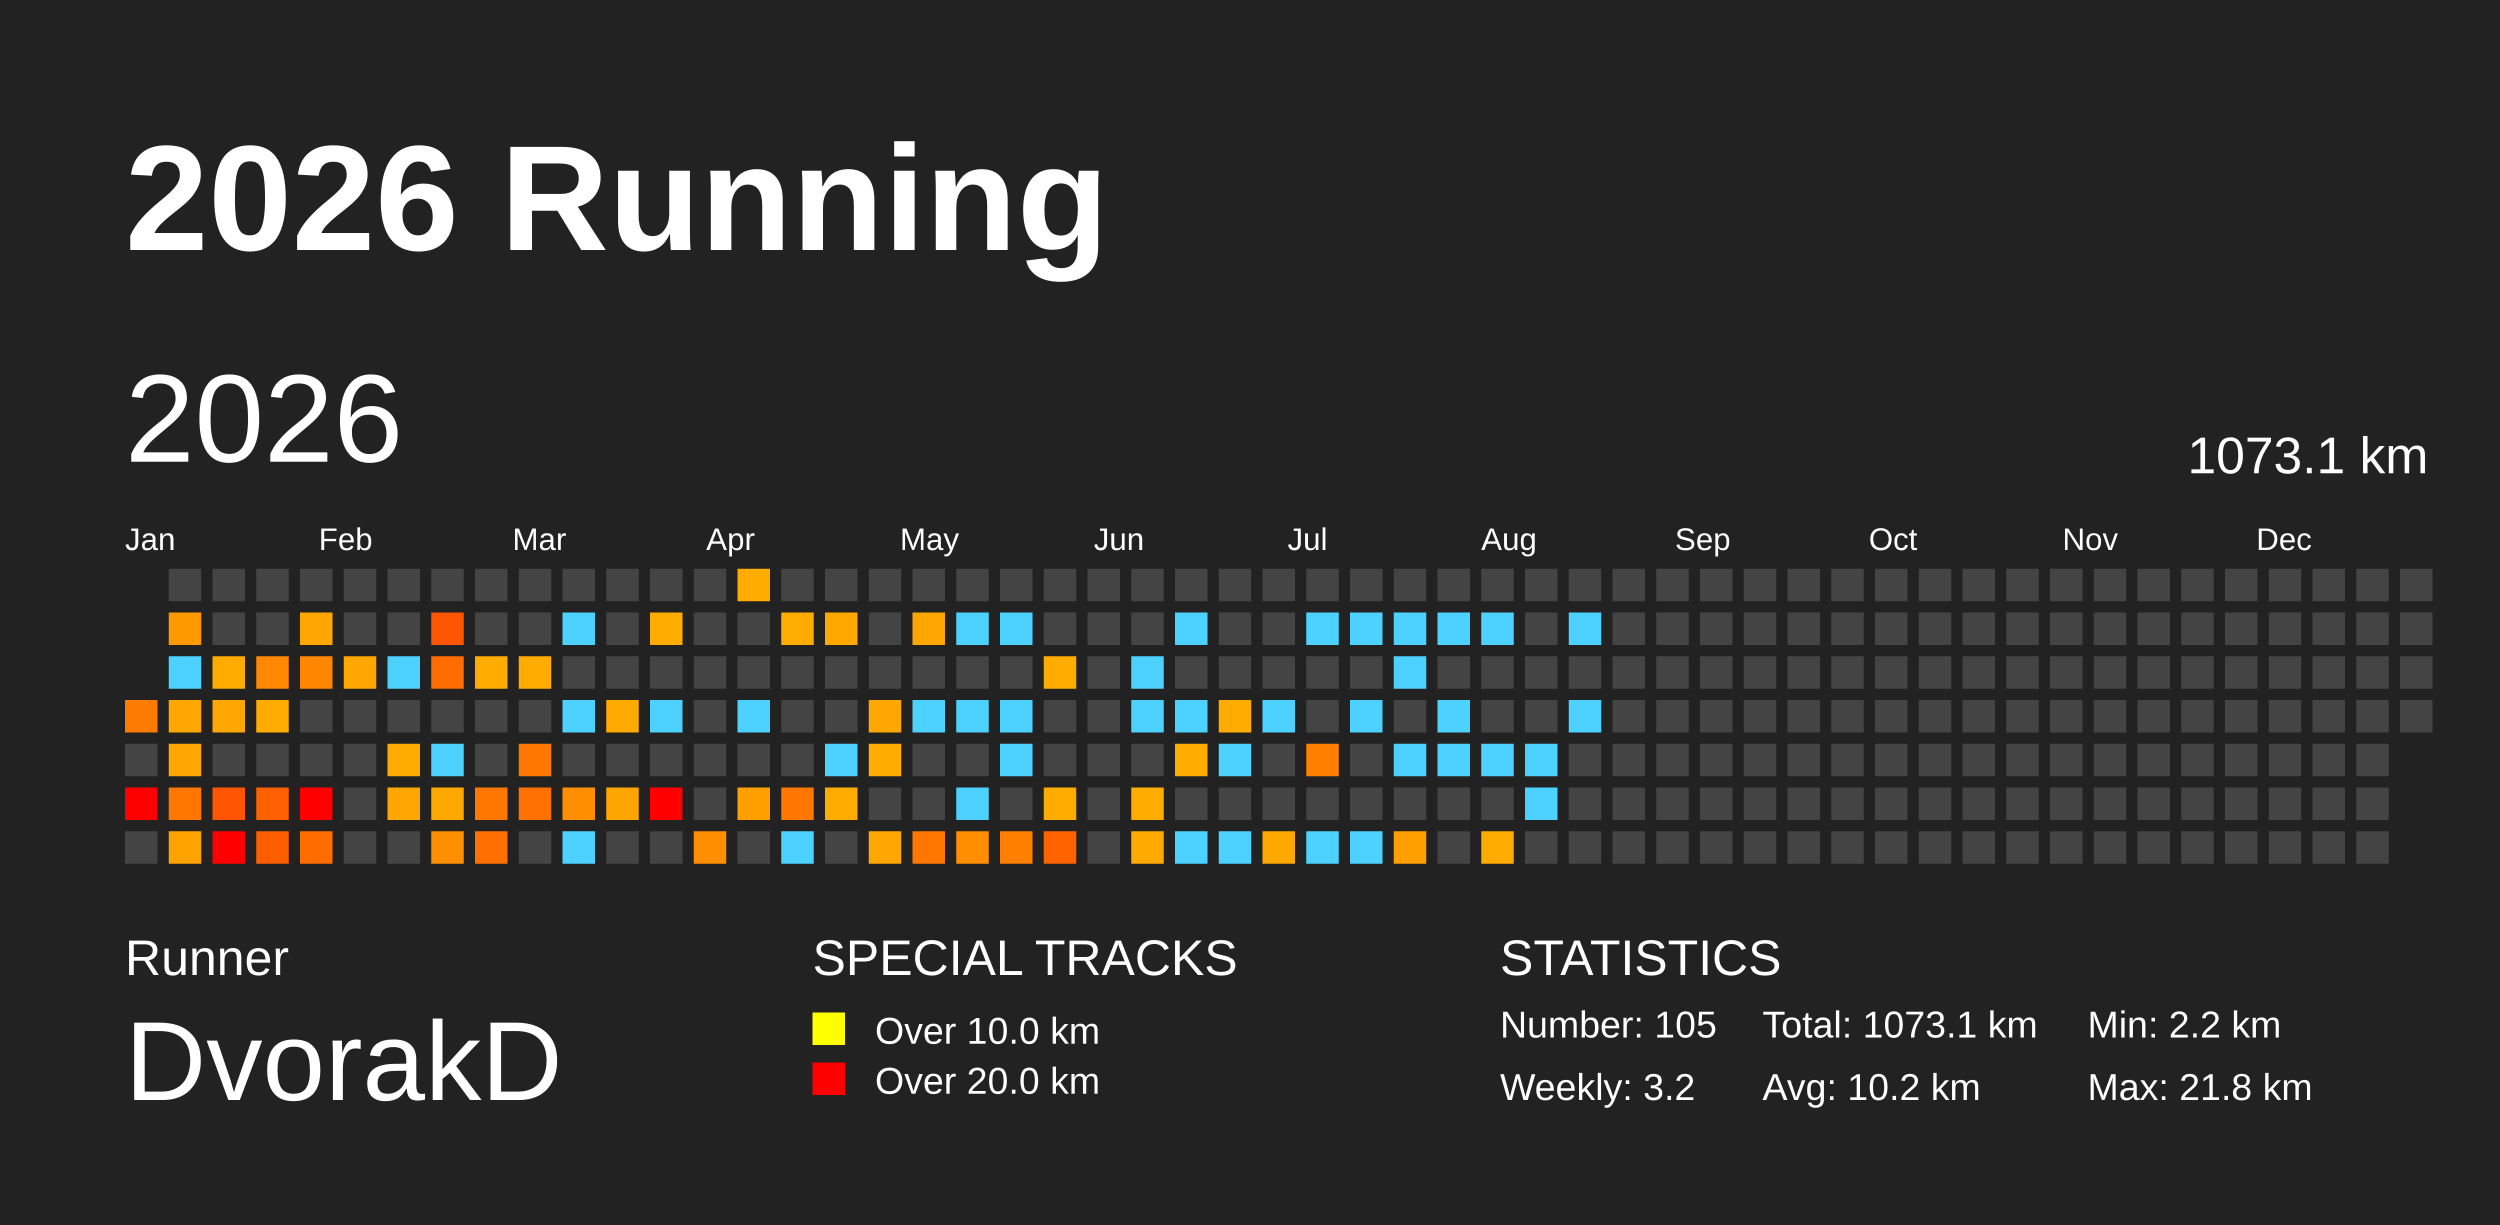
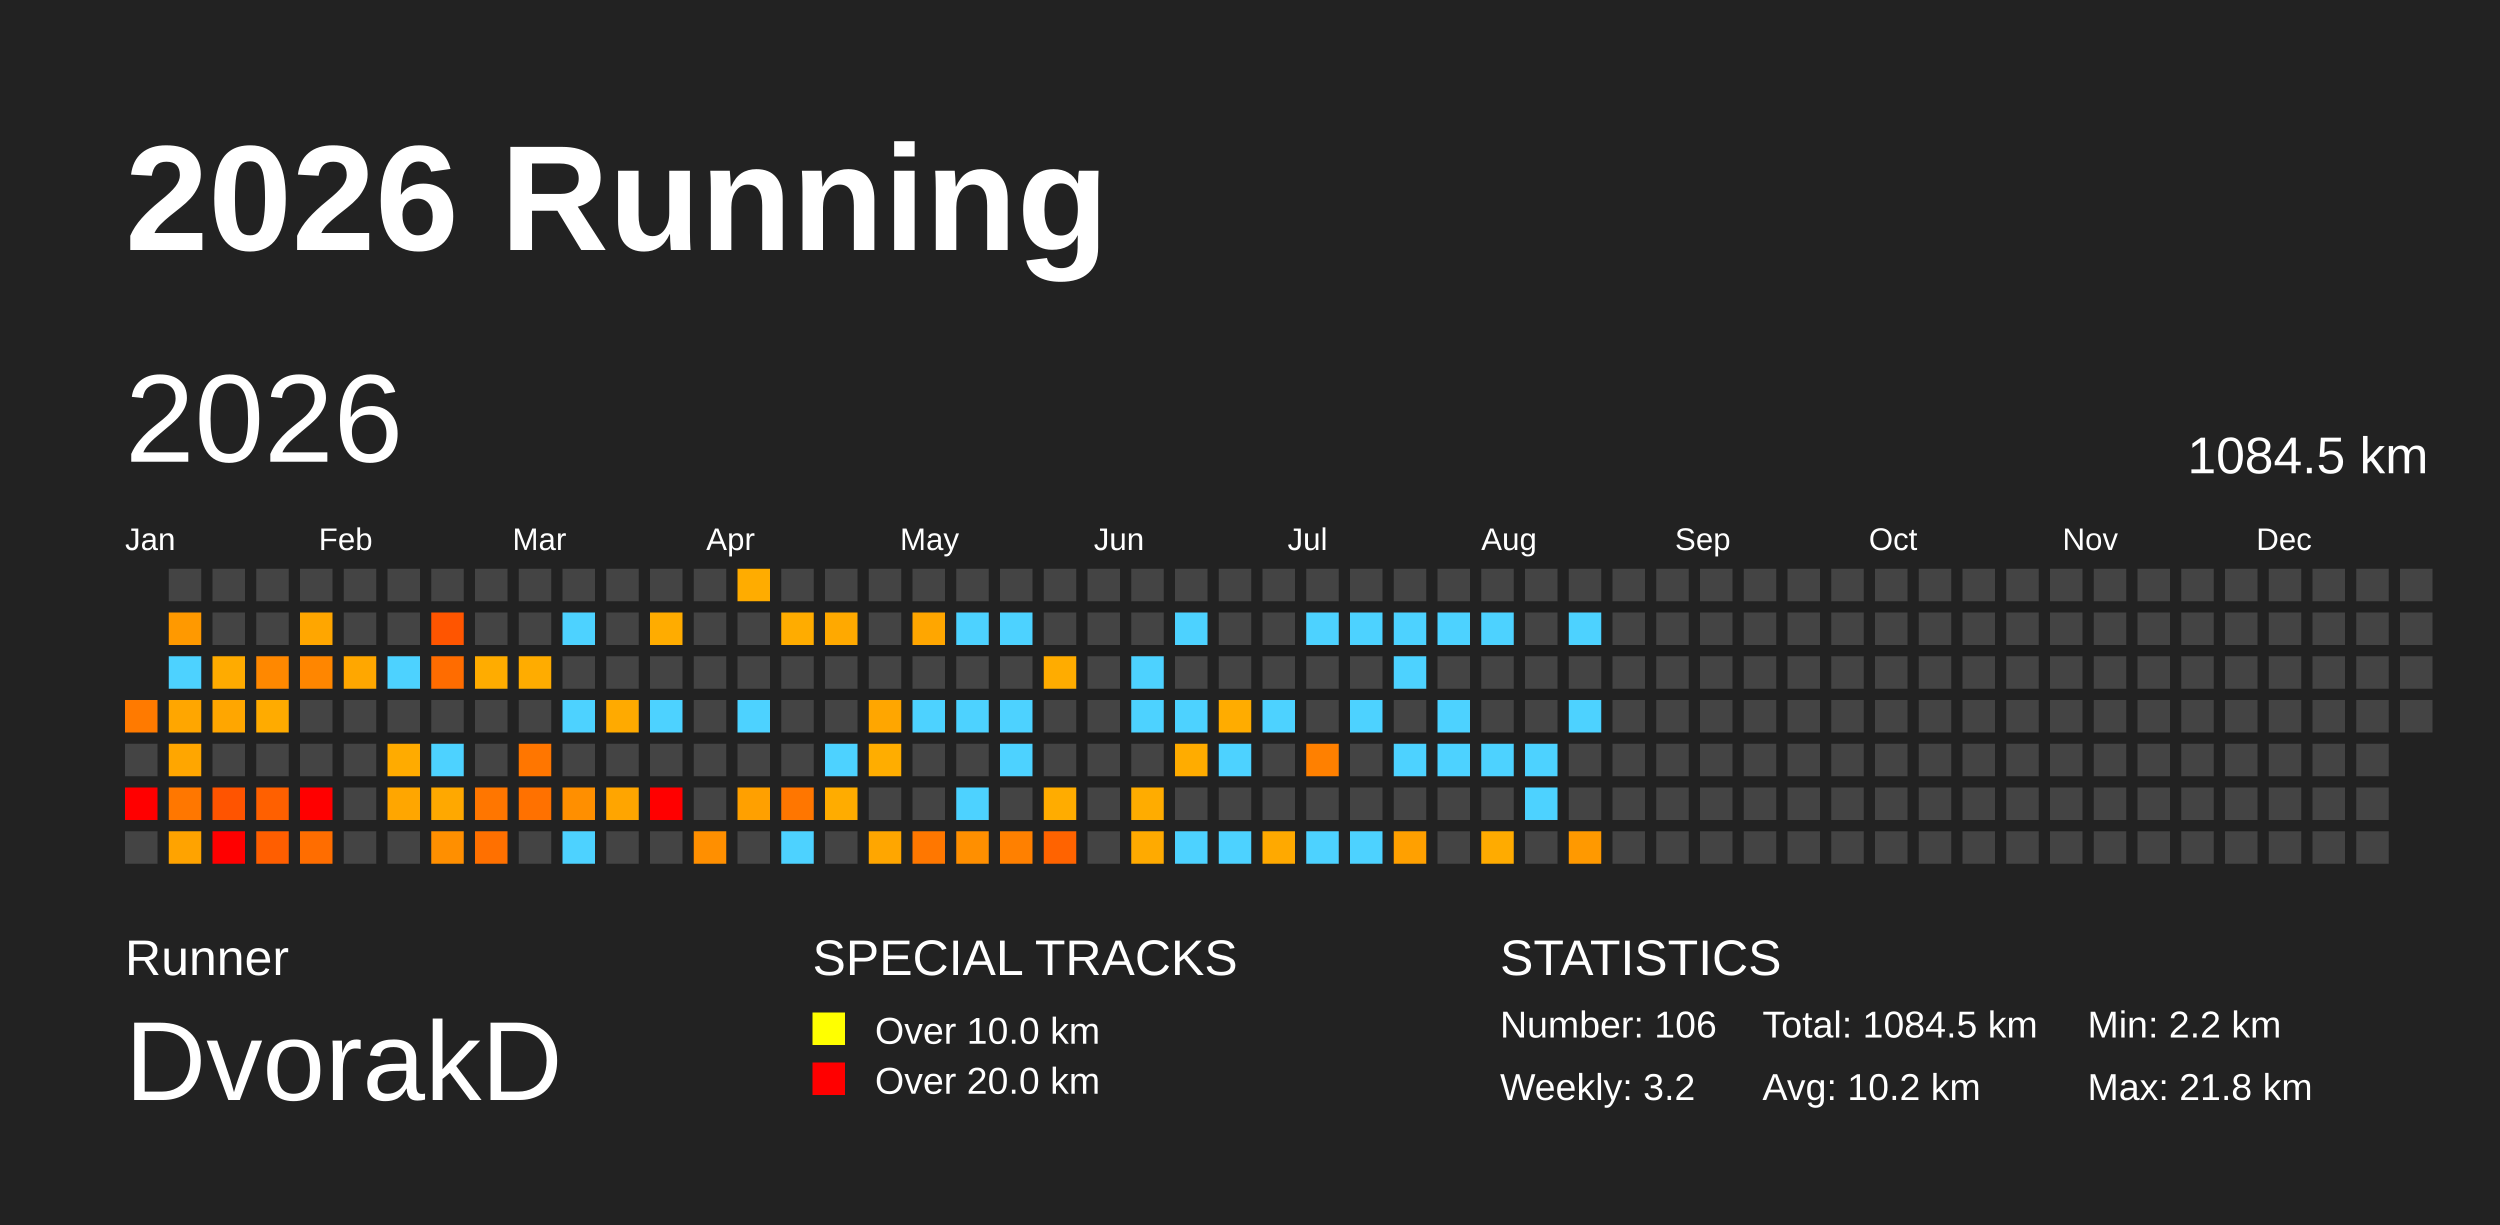
<svg xmlns="http://www.w3.org/2000/svg" baseProfile="full" height="98mm" version="1.1" viewBox="0,0,200,98" width="200mm">
  <defs />
  <rect fill="#222222" height="98" width="200" x="0" y="0" />
  <text fill="#FFFFFF" style="font-size:12px; font-family:Arial; font-weight:bold;" x="10" y="20">2026 Running</text>
  <text fill="#FFFFFF" style="font-size:4px; font-family:Arial" x="10" y="78">Runner</text>
  <text fill="#FFFFFF" style="font-size:9px; font-family:Arial" x="10" y="88">DvorakD</text>
  <text fill="#FFFFFF" style="font-size:4px; font-family:Arial" x="65" y="78">SPECIAL TRACKS</text>
  <rect fill="yellow" height="2.6" width="2.6" x="65" y="81" />
  <text fill="#FFFFFF" style="font-size:3px; font-family:Arial" x="70" y="83.5">Over 10.0 km</text>
  <rect fill="red" height="2.6" width="2.6" x="65" y="85" />
  <text fill="#FFFFFF" style="font-size:3px; font-family:Arial" x="70" y="87.5">Over 20.0 km</text>
  <text fill="#FFFFFF" style="font-size:4px; font-family:Arial" x="120" y="78">STATISTICS</text>
-   <text fill="#FFFFFF" style="font-size:3px; font-family:Arial" x="120" y="83">Number: 105</text>
+   <text fill="#FFFFFF" style="font-size:3px; font-family:Arial" x="120" y="83">Number: 106</text>
  <text fill="#FFFFFF" style="font-size:3px; font-family:Arial" x="120" y="88">Weekly: 3.2</text>
-   <text fill="#FFFFFF" style="font-size:3px; font-family:Arial" x="141" y="83">Total: 1073.1 km</text>
+   <text fill="#FFFFFF" style="font-size:3px; font-family:Arial" x="141" y="83">Total: 1084.5 km</text>
  <text fill="#FFFFFF" style="font-size:3px; font-family:Arial" x="141" y="88">Avg: 10.2 km</text>
  <text fill="#FFFFFF" style="font-size:3px; font-family:Arial" x="167" y="83">Min: 2.2 km</text>
  <text fill="#FFFFFF" style="font-size:3px; font-family:Arial" x="167" y="88">Max: 21.8 km</text>
  <text dominant-baseline="hanging" fill="#FFFFFF" style="font-size:10.0px; font-family:Arial;" x="10" y="30">2026</text>
-   <text dominant-baseline="hanging" fill="#FFFFFF" style="font-size:4.125px; font-family:Arial;" x="175" y="35">1073.1 km</text>
+   <text dominant-baseline="hanging" fill="#FFFFFF" style="font-size:4.125px; font-family:Arial;" x="175" y="35">1084.5 km</text>
  <text fill="#FFFFFF" style="font-size:2.5px; font-family:Arial" x="10.0" y="44">Jan</text>
  <text fill="#FFFFFF" style="font-size:2.5px; font-family:Arial" x="25.5" y="44">Feb</text>
  <text fill="#FFFFFF" style="font-size:2.5px; font-family:Arial" x="41.0" y="44">Mar</text>
  <text fill="#FFFFFF" style="font-size:2.5px; font-family:Arial" x="56.5" y="44">Apr</text>
  <text fill="#FFFFFF" style="font-size:2.5px; font-family:Arial" x="72.0" y="44">May</text>
  <text fill="#FFFFFF" style="font-size:2.5px; font-family:Arial" x="87.5" y="44">Jun</text>
  <text fill="#FFFFFF" style="font-size:2.5px; font-family:Arial" x="103.0" y="44">Jul</text>
  <text fill="#FFFFFF" style="font-size:2.5px; font-family:Arial" x="118.5" y="44">Aug</text>
  <text fill="#FFFFFF" style="font-size:2.5px; font-family:Arial" x="134.0" y="44">Sep</text>
  <text fill="#FFFFFF" style="font-size:2.5px; font-family:Arial" x="149.5" y="44">Oct</text>
  <text fill="#FFFFFF" style="font-size:2.5px; font-family:Arial" x="165.0" y="44">Nov</text>
  <text fill="#FFFFFF" style="font-size:2.5px; font-family:Arial" x="180.5" y="44">Dec</text>
  <rect fill="#ff7a00" height="2.6" width="2.6" x="10.0" y="56.0" />
  <rect fill="#444444" height="2.6" width="2.6" x="10.0" y="59.5" />
  <rect fill="red" height="2.6" width="2.6" x="10.0" y="63.0" />
  <rect fill="#444444" height="2.6" width="2.6" x="10.0" y="66.5" />
  <rect fill="#444444" height="2.6" width="2.6" x="13.5" y="45.5" />
  <rect fill="#ff9900" height="2.6" width="2.6" x="13.5" y="49.0" />
  <rect fill="#4dd2ff" height="2.6" width="2.6" x="13.5" y="52.5" />
  <rect fill="#ffa600" height="2.6" width="2.6" x="13.5" y="56.0" />
  <rect fill="#ffa600" height="2.6" width="2.6" x="13.5" y="59.5" />
  <rect fill="#ff7700" height="2.6" width="2.6" x="13.5" y="63.0" />
  <rect fill="#ffa300" height="2.6" width="2.6" x="13.5" y="66.5" />
  <rect fill="#444444" height="2.6" width="2.6" x="17.0" y="45.5" />
  <rect fill="#444444" height="2.6" width="2.6" x="17.0" y="49.0" />
  <rect fill="#ffab00" height="2.6" width="2.6" x="17.0" y="52.5" />
  <rect fill="#ffa600" height="2.6" width="2.6" x="17.0" y="56.0" />
  <rect fill="#444444" height="2.6" width="2.6" x="17.0" y="59.5" />
  <rect fill="#ff5400" height="2.6" width="2.6" x="17.0" y="63.0" />
  <rect fill="red" height="2.6" width="2.6" x="17.0" y="66.5" />
  <rect fill="#444444" height="2.6" width="2.6" x="20.5" y="45.5" />
  <rect fill="#444444" height="2.6" width="2.6" x="20.5" y="49.0" />
  <rect fill="#ff8800" height="2.6" width="2.6" x="20.5" y="52.5" />
  <rect fill="#ffab00" height="2.6" width="2.6" x="20.5" y="56.0" />
  <rect fill="#444444" height="2.6" width="2.6" x="20.5" y="59.5" />
  <rect fill="#ff6000" height="2.6" width="2.6" x="20.5" y="63.0" />
  <rect fill="#ff5e00" height="2.6" width="2.6" x="20.5" y="66.5" />
  <rect fill="#444444" height="2.6" width="2.6" x="24.0" y="45.5" />
  <rect fill="#ffa600" height="2.6" width="2.6" x="24.0" y="49.0" />
  <rect fill="#ff8600" height="2.6" width="2.6" x="24.0" y="52.5" />
  <rect fill="#444444" height="2.6" width="2.6" x="24.0" y="56.0" />
  <rect fill="#444444" height="2.6" width="2.6" x="24.0" y="59.5" />
  <rect fill="red" height="2.6" width="2.6" x="24.0" y="63.0" />
  <rect fill="#ff6d00" height="2.6" width="2.6" x="24.0" y="66.5" />
  <rect fill="#444444" height="2.6" width="2.6" x="27.5" y="45.5" />
  <rect fill="#444444" height="2.6" width="2.6" x="27.5" y="49.0" />
  <rect fill="#ffa700" height="2.6" width="2.6" x="27.5" y="52.5" />
  <rect fill="#444444" height="2.6" width="2.6" x="27.5" y="56.0" />
  <rect fill="#444444" height="2.6" width="2.6" x="27.5" y="59.5" />
  <rect fill="#444444" height="2.6" width="2.6" x="27.5" y="63.0" />
  <rect fill="#444444" height="2.6" width="2.6" x="27.5" y="66.5" />
  <rect fill="#444444" height="2.6" width="2.6" x="31.0" y="45.5" />
  <rect fill="#444444" height="2.6" width="2.6" x="31.0" y="49.0" />
  <rect fill="#4dd2ff" height="2.6" width="2.6" x="31.0" y="52.5" />
  <rect fill="#444444" height="2.6" width="2.6" x="31.0" y="56.0" />
  <rect fill="#ffab00" height="2.6" width="2.6" x="31.0" y="59.5" />
  <rect fill="#ffa600" height="2.6" width="2.6" x="31.0" y="63.0" />
  <rect fill="#444444" height="2.6" width="2.6" x="31.0" y="66.5" />
  <rect fill="#444444" height="2.6" width="2.6" x="34.5" y="45.5" />
  <rect fill="#ff5500" height="2.6" width="2.6" x="34.5" y="49.0" />
  <rect fill="#ff6c00" height="2.6" width="2.6" x="34.5" y="52.5" />
  <rect fill="#444444" height="2.6" width="2.6" x="34.5" y="56.0" />
  <rect fill="#4dd2ff" height="2.6" width="2.6" x="34.5" y="59.5" />
  <rect fill="#ffa800" height="2.6" width="2.6" x="34.5" y="63.0" />
  <rect fill="#ff8f00" height="2.6" width="2.6" x="34.5" y="66.5" />
  <rect fill="#444444" height="2.6" width="2.6" x="38.0" y="45.5" />
  <rect fill="#444444" height="2.6" width="2.6" x="38.0" y="49.0" />
  <rect fill="#ffac00" height="2.6" width="2.6" x="38.0" y="52.5" />
  <rect fill="#444444" height="2.6" width="2.6" x="38.0" y="56.0" />
  <rect fill="#444444" height="2.6" width="2.6" x="38.0" y="59.5" />
  <rect fill="#ff7600" height="2.6" width="2.6" x="38.0" y="63.0" />
  <rect fill="#ff7000" height="2.6" width="2.6" x="38.0" y="66.5" />
  <rect fill="#444444" height="2.6" width="2.6" x="41.5" y="45.5" />
  <rect fill="#444444" height="2.6" width="2.6" x="41.5" y="49.0" />
  <rect fill="#ffac00" height="2.6" width="2.6" x="41.5" y="52.5" />
  <rect fill="#444444" height="2.6" width="2.6" x="41.5" y="56.0" />
  <rect fill="#ff7600" height="2.6" width="2.6" x="41.5" y="59.5" />
  <rect fill="#ff7100" height="2.6" width="2.6" x="41.5" y="63.0" />
  <rect fill="#444444" height="2.6" width="2.6" x="41.5" y="66.5" />
  <rect fill="#444444" height="2.6" width="2.6" x="45.0" y="45.5" />
  <rect fill="#4dd2ff" height="2.6" width="2.6" x="45.0" y="49.0" />
  <rect fill="#444444" height="2.6" width="2.6" x="45.0" y="52.5" />
  <rect fill="#4dd2ff" height="2.6" width="2.6" x="45.0" y="56.0" />
  <rect fill="#444444" height="2.6" width="2.6" x="45.0" y="59.5" />
  <rect fill="#ff8f00" height="2.6" width="2.6" x="45.0" y="63.0" />
  <rect fill="#4dd2ff" height="2.6" width="2.6" x="45.0" y="66.5" />
  <rect fill="#444444" height="2.6" width="2.6" x="48.5" y="45.5" />
  <rect fill="#444444" height="2.6" width="2.6" x="48.5" y="49.0" />
  <rect fill="#444444" height="2.6" width="2.6" x="48.5" y="52.5" />
  <rect fill="#ffaa00" height="2.6" width="2.6" x="48.5" y="56.0" />
  <rect fill="#444444" height="2.6" width="2.6" x="48.5" y="59.5" />
  <rect fill="#ffa500" height="2.6" width="2.6" x="48.5" y="63.0" />
  <rect fill="#444444" height="2.6" width="2.6" x="48.5" y="66.5" />
  <rect fill="#444444" height="2.6" width="2.6" x="52.0" y="45.5" />
  <rect fill="#ffac00" height="2.6" width="2.6" x="52.0" y="49.0" />
  <rect fill="#444444" height="2.6" width="2.6" x="52.0" y="52.5" />
  <rect fill="#4dd2ff" height="2.6" width="2.6" x="52.0" y="56.0" />
  <rect fill="#444444" height="2.6" width="2.6" x="52.0" y="59.5" />
  <rect fill="red" height="2.6" width="2.6" x="52.0" y="63.0" />
  <rect fill="#444444" height="2.6" width="2.6" x="52.0" y="66.5" />
  <rect fill="#444444" height="2.6" width="2.6" x="55.5" y="45.5" />
  <rect fill="#444444" height="2.6" width="2.6" x="55.5" y="49.0" />
  <rect fill="#444444" height="2.6" width="2.6" x="55.5" y="52.5" />
  <rect fill="#444444" height="2.6" width="2.6" x="55.5" y="56.0" />
  <rect fill="#444444" height="2.6" width="2.6" x="55.5" y="59.5" />
  <rect fill="#444444" height="2.6" width="2.6" x="55.5" y="63.0" />
  <rect fill="#ff8f00" height="2.6" width="2.6" x="55.5" y="66.5" />
  <rect fill="#ffac00" height="2.6" width="2.6" x="59.0" y="45.5" />
  <rect fill="#444444" height="2.6" width="2.6" x="59.0" y="49.0" />
  <rect fill="#444444" height="2.6" width="2.6" x="59.0" y="52.5" />
  <rect fill="#4dd2ff" height="2.6" width="2.6" x="59.0" y="56.0" />
  <rect fill="#444444" height="2.6" width="2.6" x="59.0" y="59.5" />
  <rect fill="#ffa000" height="2.6" width="2.6" x="59.0" y="63.0" />
  <rect fill="#444444" height="2.6" width="2.6" x="59.0" y="66.5" />
  <rect fill="#444444" height="2.6" width="2.6" x="62.5" y="45.5" />
  <rect fill="#ffac00" height="2.6" width="2.6" x="62.5" y="49.0" />
  <rect fill="#444444" height="2.6" width="2.6" x="62.5" y="52.5" />
  <rect fill="#444444" height="2.6" width="2.6" x="62.5" y="56.0" />
  <rect fill="#444444" height="2.6" width="2.6" x="62.5" y="59.5" />
  <rect fill="#ff7600" height="2.6" width="2.6" x="62.5" y="63.0" />
  <rect fill="#4dd2ff" height="2.6" width="2.6" x="62.5" y="66.5" />
  <rect fill="#444444" height="2.6" width="2.6" x="66.0" y="45.5" />
  <rect fill="#ffa900" height="2.6" width="2.6" x="66.0" y="49.0" />
  <rect fill="#444444" height="2.6" width="2.6" x="66.0" y="52.5" />
  <rect fill="#444444" height="2.6" width="2.6" x="66.0" y="56.0" />
  <rect fill="#4dd2ff" height="2.6" width="2.6" x="66.0" y="59.5" />
  <rect fill="#ffac00" height="2.6" width="2.6" x="66.0" y="63.0" />
  <rect fill="#444444" height="2.6" width="2.6" x="66.0" y="66.5" />
  <rect fill="#444444" height="2.6" width="2.6" x="69.5" y="45.5" />
  <rect fill="#444444" height="2.6" width="2.6" x="69.5" y="49.0" />
  <rect fill="#444444" height="2.6" width="2.6" x="69.5" y="52.5" />
  <rect fill="#ffa600" height="2.6" width="2.6" x="69.5" y="56.0" />
  <rect fill="#ffad00" height="2.6" width="2.6" x="69.5" y="59.5" />
  <rect fill="#444444" height="2.6" width="2.6" x="69.5" y="63.0" />
  <rect fill="#ffa600" height="2.6" width="2.6" x="69.5" y="66.5" />
  <rect fill="#444444" height="2.6" width="2.6" x="73.0" y="45.5" />
  <rect fill="#ffa600" height="2.6" width="2.6" x="73.0" y="49.0" />
  <rect fill="#444444" height="2.6" width="2.6" x="73.0" y="52.5" />
  <rect fill="#4dd2ff" height="2.6" width="2.6" x="73.0" y="56.0" />
  <rect fill="#444444" height="2.6" width="2.6" x="73.0" y="59.5" />
  <rect fill="#444444" height="2.6" width="2.6" x="73.0" y="63.0" />
  <rect fill="#ff7700" height="2.6" width="2.6" x="73.0" y="66.5" />
  <rect fill="#444444" height="2.6" width="2.6" x="76.5" y="45.5" />
  <rect fill="#4dd2ff" height="2.6" width="2.6" x="76.5" y="49.0" />
  <rect fill="#444444" height="2.6" width="2.6" x="76.5" y="52.5" />
  <rect fill="#4dd2ff" height="2.6" width="2.6" x="76.5" y="56.0" />
  <rect fill="#444444" height="2.6" width="2.6" x="76.5" y="59.5" />
  <rect fill="#4dd2ff" height="2.6" width="2.6" x="76.5" y="63.0" />
  <rect fill="#ff8f00" height="2.6" width="2.6" x="76.5" y="66.5" />
  <rect fill="#444444" height="2.6" width="2.6" x="80.0" y="45.5" />
  <rect fill="#4dd2ff" height="2.6" width="2.6" x="80.0" y="49.0" />
  <rect fill="#444444" height="2.6" width="2.6" x="80.0" y="52.5" />
  <rect fill="#4dd2ff" height="2.6" width="2.6" x="80.0" y="56.0" />
  <rect fill="#4dd2ff" height="2.6" width="2.6" x="80.0" y="59.5" />
  <rect fill="#444444" height="2.6" width="2.6" x="80.0" y="63.0" />
  <rect fill="#ff8000" height="2.6" width="2.6" x="80.0" y="66.5" />
  <rect fill="#444444" height="2.6" width="2.6" x="83.5" y="45.5" />
  <rect fill="#444444" height="2.6" width="2.6" x="83.5" y="49.0" />
  <rect fill="#ffac00" height="2.6" width="2.6" x="83.5" y="52.5" />
  <rect fill="#444444" height="2.6" width="2.6" x="83.5" y="56.0" />
  <rect fill="#444444" height="2.6" width="2.6" x="83.5" y="59.5" />
  <rect fill="#ffac00" height="2.6" width="2.6" x="83.5" y="63.0" />
  <rect fill="#ff6300" height="2.6" width="2.6" x="83.5" y="66.5" />
  <rect fill="#444444" height="2.6" width="2.6" x="87.0" y="45.5" />
  <rect fill="#444444" height="2.6" width="2.6" x="87.0" y="49.0" />
  <rect fill="#444444" height="2.6" width="2.6" x="87.0" y="52.5" />
  <rect fill="#444444" height="2.6" width="2.6" x="87.0" y="56.0" />
  <rect fill="#444444" height="2.6" width="2.6" x="87.0" y="59.5" />
  <rect fill="#444444" height="2.6" width="2.6" x="87.0" y="63.0" />
  <rect fill="#444444" height="2.6" width="2.6" x="87.0" y="66.5" />
  <rect fill="#444444" height="2.6" width="2.6" x="90.5" y="45.5" />
  <rect fill="#444444" height="2.6" width="2.6" x="90.5" y="49.0" />
  <rect fill="#4dd2ff" height="2.6" width="2.6" x="90.5" y="52.5" />
  <rect fill="#4dd2ff" height="2.6" width="2.6" x="90.5" y="56.0" />
  <rect fill="#444444" height="2.6" width="2.6" x="90.5" y="59.5" />
  <rect fill="#ffac00" height="2.6" width="2.6" x="90.5" y="63.0" />
  <rect fill="#ffaa00" height="2.6" width="2.6" x="90.5" y="66.5" />
  <rect fill="#444444" height="2.6" width="2.6" x="94.0" y="45.5" />
  <rect fill="#4dd2ff" height="2.6" width="2.6" x="94.0" y="49.0" />
  <rect fill="#444444" height="2.6" width="2.6" x="94.0" y="52.5" />
  <rect fill="#4dd2ff" height="2.6" width="2.6" x="94.0" y="56.0" />
  <rect fill="#ffac00" height="2.6" width="2.6" x="94.0" y="59.5" />
  <rect fill="#444444" height="2.6" width="2.6" x="94.0" y="63.0" />
  <rect fill="#4dd2ff" height="2.6" width="2.6" x="94.0" y="66.5" />
  <rect fill="#444444" height="2.6" width="2.6" x="97.5" y="45.5" />
  <rect fill="#444444" height="2.6" width="2.6" x="97.5" y="49.0" />
  <rect fill="#444444" height="2.6" width="2.6" x="97.5" y="52.5" />
  <rect fill="#ffac00" height="2.6" width="2.6" x="97.5" y="56.0" />
  <rect fill="#4dd2ff" height="2.6" width="2.6" x="97.5" y="59.5" />
  <rect fill="#444444" height="2.6" width="2.6" x="97.5" y="63.0" />
  <rect fill="#4dd2ff" height="2.6" width="2.6" x="97.5" y="66.5" />
  <rect fill="#444444" height="2.6" width="2.6" x="101.0" y="45.5" />
  <rect fill="#444444" height="2.6" width="2.6" x="101.0" y="49.0" />
  <rect fill="#444444" height="2.6" width="2.6" x="101.0" y="52.5" />
  <rect fill="#4dd2ff" height="2.6" width="2.6" x="101.0" y="56.0" />
  <rect fill="#444444" height="2.6" width="2.6" x="101.0" y="59.5" />
  <rect fill="#444444" height="2.6" width="2.6" x="101.0" y="63.0" />
  <rect fill="#ffa900" height="2.6" width="2.6" x="101.0" y="66.5" />
  <rect fill="#444444" height="2.6" width="2.6" x="104.5" y="45.5" />
  <rect fill="#4dd2ff" height="2.6" width="2.6" x="104.5" y="49.0" />
  <rect fill="#444444" height="2.6" width="2.6" x="104.5" y="52.5" />
  <rect fill="#444444" height="2.6" width="2.6" x="104.5" y="56.0" />
  <rect fill="#ff8000" height="2.6" width="2.6" x="104.5" y="59.5" />
  <rect fill="#444444" height="2.6" width="2.6" x="104.5" y="63.0" />
  <rect fill="#4dd2ff" height="2.6" width="2.6" x="104.5" y="66.5" />
  <rect fill="#444444" height="2.6" width="2.6" x="108.0" y="45.5" />
  <rect fill="#4dd2ff" height="2.6" width="2.6" x="108.0" y="49.0" />
  <rect fill="#444444" height="2.6" width="2.6" x="108.0" y="52.5" />
  <rect fill="#4dd2ff" height="2.6" width="2.6" x="108.0" y="56.0" />
  <rect fill="#444444" height="2.6" width="2.6" x="108.0" y="59.5" />
  <rect fill="#444444" height="2.6" width="2.6" x="108.0" y="63.0" />
  <rect fill="#4dd2ff" height="2.6" width="2.6" x="108.0" y="66.5" />
  <rect fill="#444444" height="2.6" width="2.6" x="111.5" y="45.5" />
  <rect fill="#4dd2ff" height="2.6" width="2.6" x="111.5" y="49.0" />
  <rect fill="#4dd2ff" height="2.6" width="2.6" x="111.5" y="52.5" />
  <rect fill="#444444" height="2.6" width="2.6" x="111.5" y="56.0" />
  <rect fill="#4dd2ff" height="2.6" width="2.6" x="111.5" y="59.5" />
  <rect fill="#444444" height="2.6" width="2.6" x="111.5" y="63.0" />
  <rect fill="#ffa000" height="2.6" width="2.6" x="111.5" y="66.5" />
  <rect fill="#444444" height="2.6" width="2.6" x="115.0" y="45.5" />
  <rect fill="#4dd2ff" height="2.6" width="2.6" x="115.0" y="49.0" />
  <rect fill="#444444" height="2.6" width="2.6" x="115.0" y="52.5" />
  <rect fill="#4dd2ff" height="2.6" width="2.6" x="115.0" y="56.0" />
  <rect fill="#4dd2ff" height="2.6" width="2.6" x="115.0" y="59.5" />
  <rect fill="#444444" height="2.6" width="2.6" x="115.0" y="63.0" />
  <rect fill="#444444" height="2.6" width="2.6" x="115.0" y="66.5" />
  <rect fill="#444444" height="2.6" width="2.6" x="118.5" y="45.5" />
  <rect fill="#4dd2ff" height="2.6" width="2.6" x="118.5" y="49.0" />
  <rect fill="#444444" height="2.6" width="2.6" x="118.5" y="52.5" />
  <rect fill="#444444" height="2.6" width="2.6" x="118.5" y="56.0" />
  <rect fill="#4dd2ff" height="2.6" width="2.6" x="118.5" y="59.5" />
  <rect fill="#444444" height="2.6" width="2.6" x="118.5" y="63.0" />
  <rect fill="#ffab00" height="2.6" width="2.6" x="118.5" y="66.5" />
  <rect fill="#444444" height="2.6" width="2.6" x="122.0" y="45.5" />
  <rect fill="#444444" height="2.6" width="2.6" x="122.0" y="49.0" />
  <rect fill="#444444" height="2.6" width="2.6" x="122.0" y="52.5" />
  <rect fill="#444444" height="2.6" width="2.6" x="122.0" y="56.0" />
  <rect fill="#4dd2ff" height="2.6" width="2.6" x="122.0" y="59.5" />
  <rect fill="#4dd2ff" height="2.6" width="2.6" x="122.0" y="63.0" />
  <rect fill="#444444" height="2.6" width="2.6" x="122.0" y="66.5" />
  <rect fill="#444444" height="2.6" width="2.6" x="125.5" y="45.5" />
  <rect fill="#4dd2ff" height="2.6" width="2.6" x="125.5" y="49.0" />
  <rect fill="#444444" height="2.6" width="2.6" x="125.5" y="52.5" />
  <rect fill="#4dd2ff" height="2.6" width="2.6" x="125.5" y="56.0" />
  <rect fill="#444444" height="2.6" width="2.6" x="125.5" y="59.5" />
  <rect fill="#444444" height="2.6" width="2.6" x="125.5" y="63.0" />
-   <rect fill="#444444" height="2.6" width="2.6" x="125.5" y="66.5" />
+   <rect fill="#ff9900" height="2.6" width="2.6" x="125.5" y="66.5" />
  <rect fill="#444444" height="2.6" width="2.6" x="129.0" y="45.5" />
  <rect fill="#444444" height="2.6" width="2.6" x="129.0" y="49.0" />
  <rect fill="#444444" height="2.6" width="2.6" x="129.0" y="52.5" />
  <rect fill="#444444" height="2.6" width="2.6" x="129.0" y="56.0" />
  <rect fill="#444444" height="2.6" width="2.6" x="129.0" y="59.5" />
  <rect fill="#444444" height="2.6" width="2.6" x="129.0" y="63.0" />
  <rect fill="#444444" height="2.6" width="2.6" x="129.0" y="66.5" />
  <rect fill="#444444" height="2.6" width="2.6" x="132.5" y="45.5" />
  <rect fill="#444444" height="2.6" width="2.6" x="132.5" y="49.0" />
  <rect fill="#444444" height="2.6" width="2.6" x="132.5" y="52.5" />
  <rect fill="#444444" height="2.6" width="2.6" x="132.5" y="56.0" />
  <rect fill="#444444" height="2.6" width="2.6" x="132.5" y="59.5" />
  <rect fill="#444444" height="2.6" width="2.6" x="132.5" y="63.0" />
  <rect fill="#444444" height="2.6" width="2.6" x="132.5" y="66.5" />
  <rect fill="#444444" height="2.6" width="2.6" x="136.0" y="45.5" />
  <rect fill="#444444" height="2.6" width="2.6" x="136.0" y="49.0" />
  <rect fill="#444444" height="2.6" width="2.6" x="136.0" y="52.5" />
  <rect fill="#444444" height="2.6" width="2.6" x="136.0" y="56.0" />
  <rect fill="#444444" height="2.6" width="2.6" x="136.0" y="59.5" />
  <rect fill="#444444" height="2.6" width="2.6" x="136.0" y="63.0" />
  <rect fill="#444444" height="2.6" width="2.6" x="136.0" y="66.5" />
  <rect fill="#444444" height="2.6" width="2.6" x="139.5" y="45.5" />
  <rect fill="#444444" height="2.6" width="2.6" x="139.5" y="49.0" />
  <rect fill="#444444" height="2.6" width="2.6" x="139.5" y="52.5" />
  <rect fill="#444444" height="2.6" width="2.6" x="139.5" y="56.0" />
  <rect fill="#444444" height="2.6" width="2.6" x="139.5" y="59.5" />
  <rect fill="#444444" height="2.6" width="2.6" x="139.5" y="63.0" />
  <rect fill="#444444" height="2.6" width="2.6" x="139.5" y="66.5" />
  <rect fill="#444444" height="2.6" width="2.6" x="143.0" y="45.5" />
  <rect fill="#444444" height="2.6" width="2.6" x="143.0" y="49.0" />
  <rect fill="#444444" height="2.6" width="2.6" x="143.0" y="52.5" />
  <rect fill="#444444" height="2.6" width="2.6" x="143.0" y="56.0" />
  <rect fill="#444444" height="2.6" width="2.6" x="143.0" y="59.5" />
  <rect fill="#444444" height="2.6" width="2.6" x="143.0" y="63.0" />
  <rect fill="#444444" height="2.6" width="2.6" x="143.0" y="66.5" />
  <rect fill="#444444" height="2.6" width="2.6" x="146.5" y="45.5" />
  <rect fill="#444444" height="2.6" width="2.6" x="146.5" y="49.0" />
  <rect fill="#444444" height="2.6" width="2.6" x="146.5" y="52.5" />
  <rect fill="#444444" height="2.6" width="2.6" x="146.5" y="56.0" />
  <rect fill="#444444" height="2.6" width="2.6" x="146.5" y="59.5" />
  <rect fill="#444444" height="2.6" width="2.6" x="146.5" y="63.0" />
  <rect fill="#444444" height="2.6" width="2.6" x="146.5" y="66.5" />
  <rect fill="#444444" height="2.6" width="2.6" x="150.0" y="45.5" />
  <rect fill="#444444" height="2.6" width="2.6" x="150.0" y="49.0" />
  <rect fill="#444444" height="2.6" width="2.6" x="150.0" y="52.5" />
  <rect fill="#444444" height="2.6" width="2.6" x="150.0" y="56.0" />
  <rect fill="#444444" height="2.6" width="2.6" x="150.0" y="59.5" />
  <rect fill="#444444" height="2.6" width="2.6" x="150.0" y="63.0" />
  <rect fill="#444444" height="2.6" width="2.6" x="150.0" y="66.5" />
  <rect fill="#444444" height="2.6" width="2.6" x="153.5" y="45.5" />
  <rect fill="#444444" height="2.6" width="2.6" x="153.5" y="49.0" />
  <rect fill="#444444" height="2.6" width="2.6" x="153.5" y="52.5" />
  <rect fill="#444444" height="2.6" width="2.6" x="153.5" y="56.0" />
  <rect fill="#444444" height="2.6" width="2.6" x="153.5" y="59.5" />
  <rect fill="#444444" height="2.6" width="2.6" x="153.5" y="63.0" />
  <rect fill="#444444" height="2.6" width="2.6" x="153.5" y="66.5" />
  <rect fill="#444444" height="2.6" width="2.6" x="157.0" y="45.5" />
  <rect fill="#444444" height="2.6" width="2.6" x="157.0" y="49.0" />
  <rect fill="#444444" height="2.6" width="2.6" x="157.0" y="52.5" />
  <rect fill="#444444" height="2.6" width="2.6" x="157.0" y="56.0" />
  <rect fill="#444444" height="2.6" width="2.6" x="157.0" y="59.5" />
  <rect fill="#444444" height="2.6" width="2.6" x="157.0" y="63.0" />
  <rect fill="#444444" height="2.6" width="2.6" x="157.0" y="66.5" />
  <rect fill="#444444" height="2.6" width="2.6" x="160.5" y="45.5" />
  <rect fill="#444444" height="2.6" width="2.6" x="160.5" y="49.0" />
  <rect fill="#444444" height="2.6" width="2.6" x="160.5" y="52.5" />
  <rect fill="#444444" height="2.6" width="2.6" x="160.5" y="56.0" />
  <rect fill="#444444" height="2.6" width="2.6" x="160.5" y="59.5" />
  <rect fill="#444444" height="2.6" width="2.6" x="160.5" y="63.0" />
  <rect fill="#444444" height="2.6" width="2.6" x="160.5" y="66.5" />
  <rect fill="#444444" height="2.6" width="2.6" x="164.0" y="45.5" />
  <rect fill="#444444" height="2.6" width="2.6" x="164.0" y="49.0" />
  <rect fill="#444444" height="2.6" width="2.6" x="164.0" y="52.5" />
  <rect fill="#444444" height="2.6" width="2.6" x="164.0" y="56.0" />
  <rect fill="#444444" height="2.6" width="2.6" x="164.0" y="59.5" />
  <rect fill="#444444" height="2.6" width="2.6" x="164.0" y="63.0" />
  <rect fill="#444444" height="2.6" width="2.6" x="164.0" y="66.5" />
  <rect fill="#444444" height="2.6" width="2.6" x="167.5" y="45.5" />
  <rect fill="#444444" height="2.6" width="2.6" x="167.5" y="49.0" />
  <rect fill="#444444" height="2.6" width="2.6" x="167.5" y="52.5" />
  <rect fill="#444444" height="2.6" width="2.6" x="167.5" y="56.0" />
  <rect fill="#444444" height="2.6" width="2.6" x="167.5" y="59.5" />
  <rect fill="#444444" height="2.6" width="2.6" x="167.5" y="63.0" />
  <rect fill="#444444" height="2.6" width="2.6" x="167.5" y="66.5" />
  <rect fill="#444444" height="2.6" width="2.6" x="171.0" y="45.5" />
  <rect fill="#444444" height="2.6" width="2.6" x="171.0" y="49.0" />
  <rect fill="#444444" height="2.6" width="2.6" x="171.0" y="52.5" />
  <rect fill="#444444" height="2.6" width="2.6" x="171.0" y="56.0" />
  <rect fill="#444444" height="2.6" width="2.6" x="171.0" y="59.5" />
  <rect fill="#444444" height="2.6" width="2.6" x="171.0" y="63.0" />
  <rect fill="#444444" height="2.6" width="2.6" x="171.0" y="66.5" />
  <rect fill="#444444" height="2.6" width="2.6" x="174.5" y="45.5" />
  <rect fill="#444444" height="2.6" width="2.6" x="174.5" y="49.0" />
  <rect fill="#444444" height="2.6" width="2.6" x="174.5" y="52.5" />
  <rect fill="#444444" height="2.6" width="2.6" x="174.5" y="56.0" />
  <rect fill="#444444" height="2.6" width="2.6" x="174.5" y="59.5" />
  <rect fill="#444444" height="2.6" width="2.6" x="174.5" y="63.0" />
  <rect fill="#444444" height="2.6" width="2.6" x="174.5" y="66.5" />
  <rect fill="#444444" height="2.6" width="2.6" x="178.0" y="45.5" />
  <rect fill="#444444" height="2.6" width="2.6" x="178.0" y="49.0" />
  <rect fill="#444444" height="2.6" width="2.6" x="178.0" y="52.5" />
  <rect fill="#444444" height="2.6" width="2.6" x="178.0" y="56.0" />
  <rect fill="#444444" height="2.6" width="2.6" x="178.0" y="59.5" />
  <rect fill="#444444" height="2.6" width="2.6" x="178.0" y="63.0" />
  <rect fill="#444444" height="2.6" width="2.6" x="178.0" y="66.5" />
  <rect fill="#444444" height="2.6" width="2.6" x="181.5" y="45.5" />
  <rect fill="#444444" height="2.6" width="2.6" x="181.5" y="49.0" />
  <rect fill="#444444" height="2.6" width="2.6" x="181.5" y="52.5" />
  <rect fill="#444444" height="2.6" width="2.6" x="181.5" y="56.0" />
  <rect fill="#444444" height="2.6" width="2.6" x="181.5" y="59.5" />
  <rect fill="#444444" height="2.6" width="2.6" x="181.5" y="63.0" />
  <rect fill="#444444" height="2.6" width="2.6" x="181.5" y="66.5" />
  <rect fill="#444444" height="2.6" width="2.6" x="185.0" y="45.5" />
  <rect fill="#444444" height="2.6" width="2.6" x="185.0" y="49.0" />
  <rect fill="#444444" height="2.6" width="2.6" x="185.0" y="52.5" />
  <rect fill="#444444" height="2.6" width="2.6" x="185.0" y="56.0" />
  <rect fill="#444444" height="2.6" width="2.6" x="185.0" y="59.5" />
  <rect fill="#444444" height="2.6" width="2.6" x="185.0" y="63.0" />
  <rect fill="#444444" height="2.6" width="2.6" x="185.0" y="66.5" />
  <rect fill="#444444" height="2.6" width="2.6" x="188.5" y="45.5" />
  <rect fill="#444444" height="2.6" width="2.6" x="188.5" y="49.0" />
  <rect fill="#444444" height="2.6" width="2.6" x="188.5" y="52.5" />
  <rect fill="#444444" height="2.6" width="2.6" x="188.5" y="56.0" />
  <rect fill="#444444" height="2.6" width="2.6" x="188.5" y="59.5" />
  <rect fill="#444444" height="2.6" width="2.6" x="188.5" y="63.0" />
  <rect fill="#444444" height="2.6" width="2.6" x="188.5" y="66.5" />
  <rect fill="#444444" height="2.6" width="2.6" x="192.0" y="45.5" />
  <rect fill="#444444" height="2.6" width="2.6" x="192.0" y="49.0" />
  <rect fill="#444444" height="2.6" width="2.6" x="192.0" y="52.5" />
  <rect fill="#444444" height="2.6" width="2.6" x="192.0" y="56.0" />
</svg>
